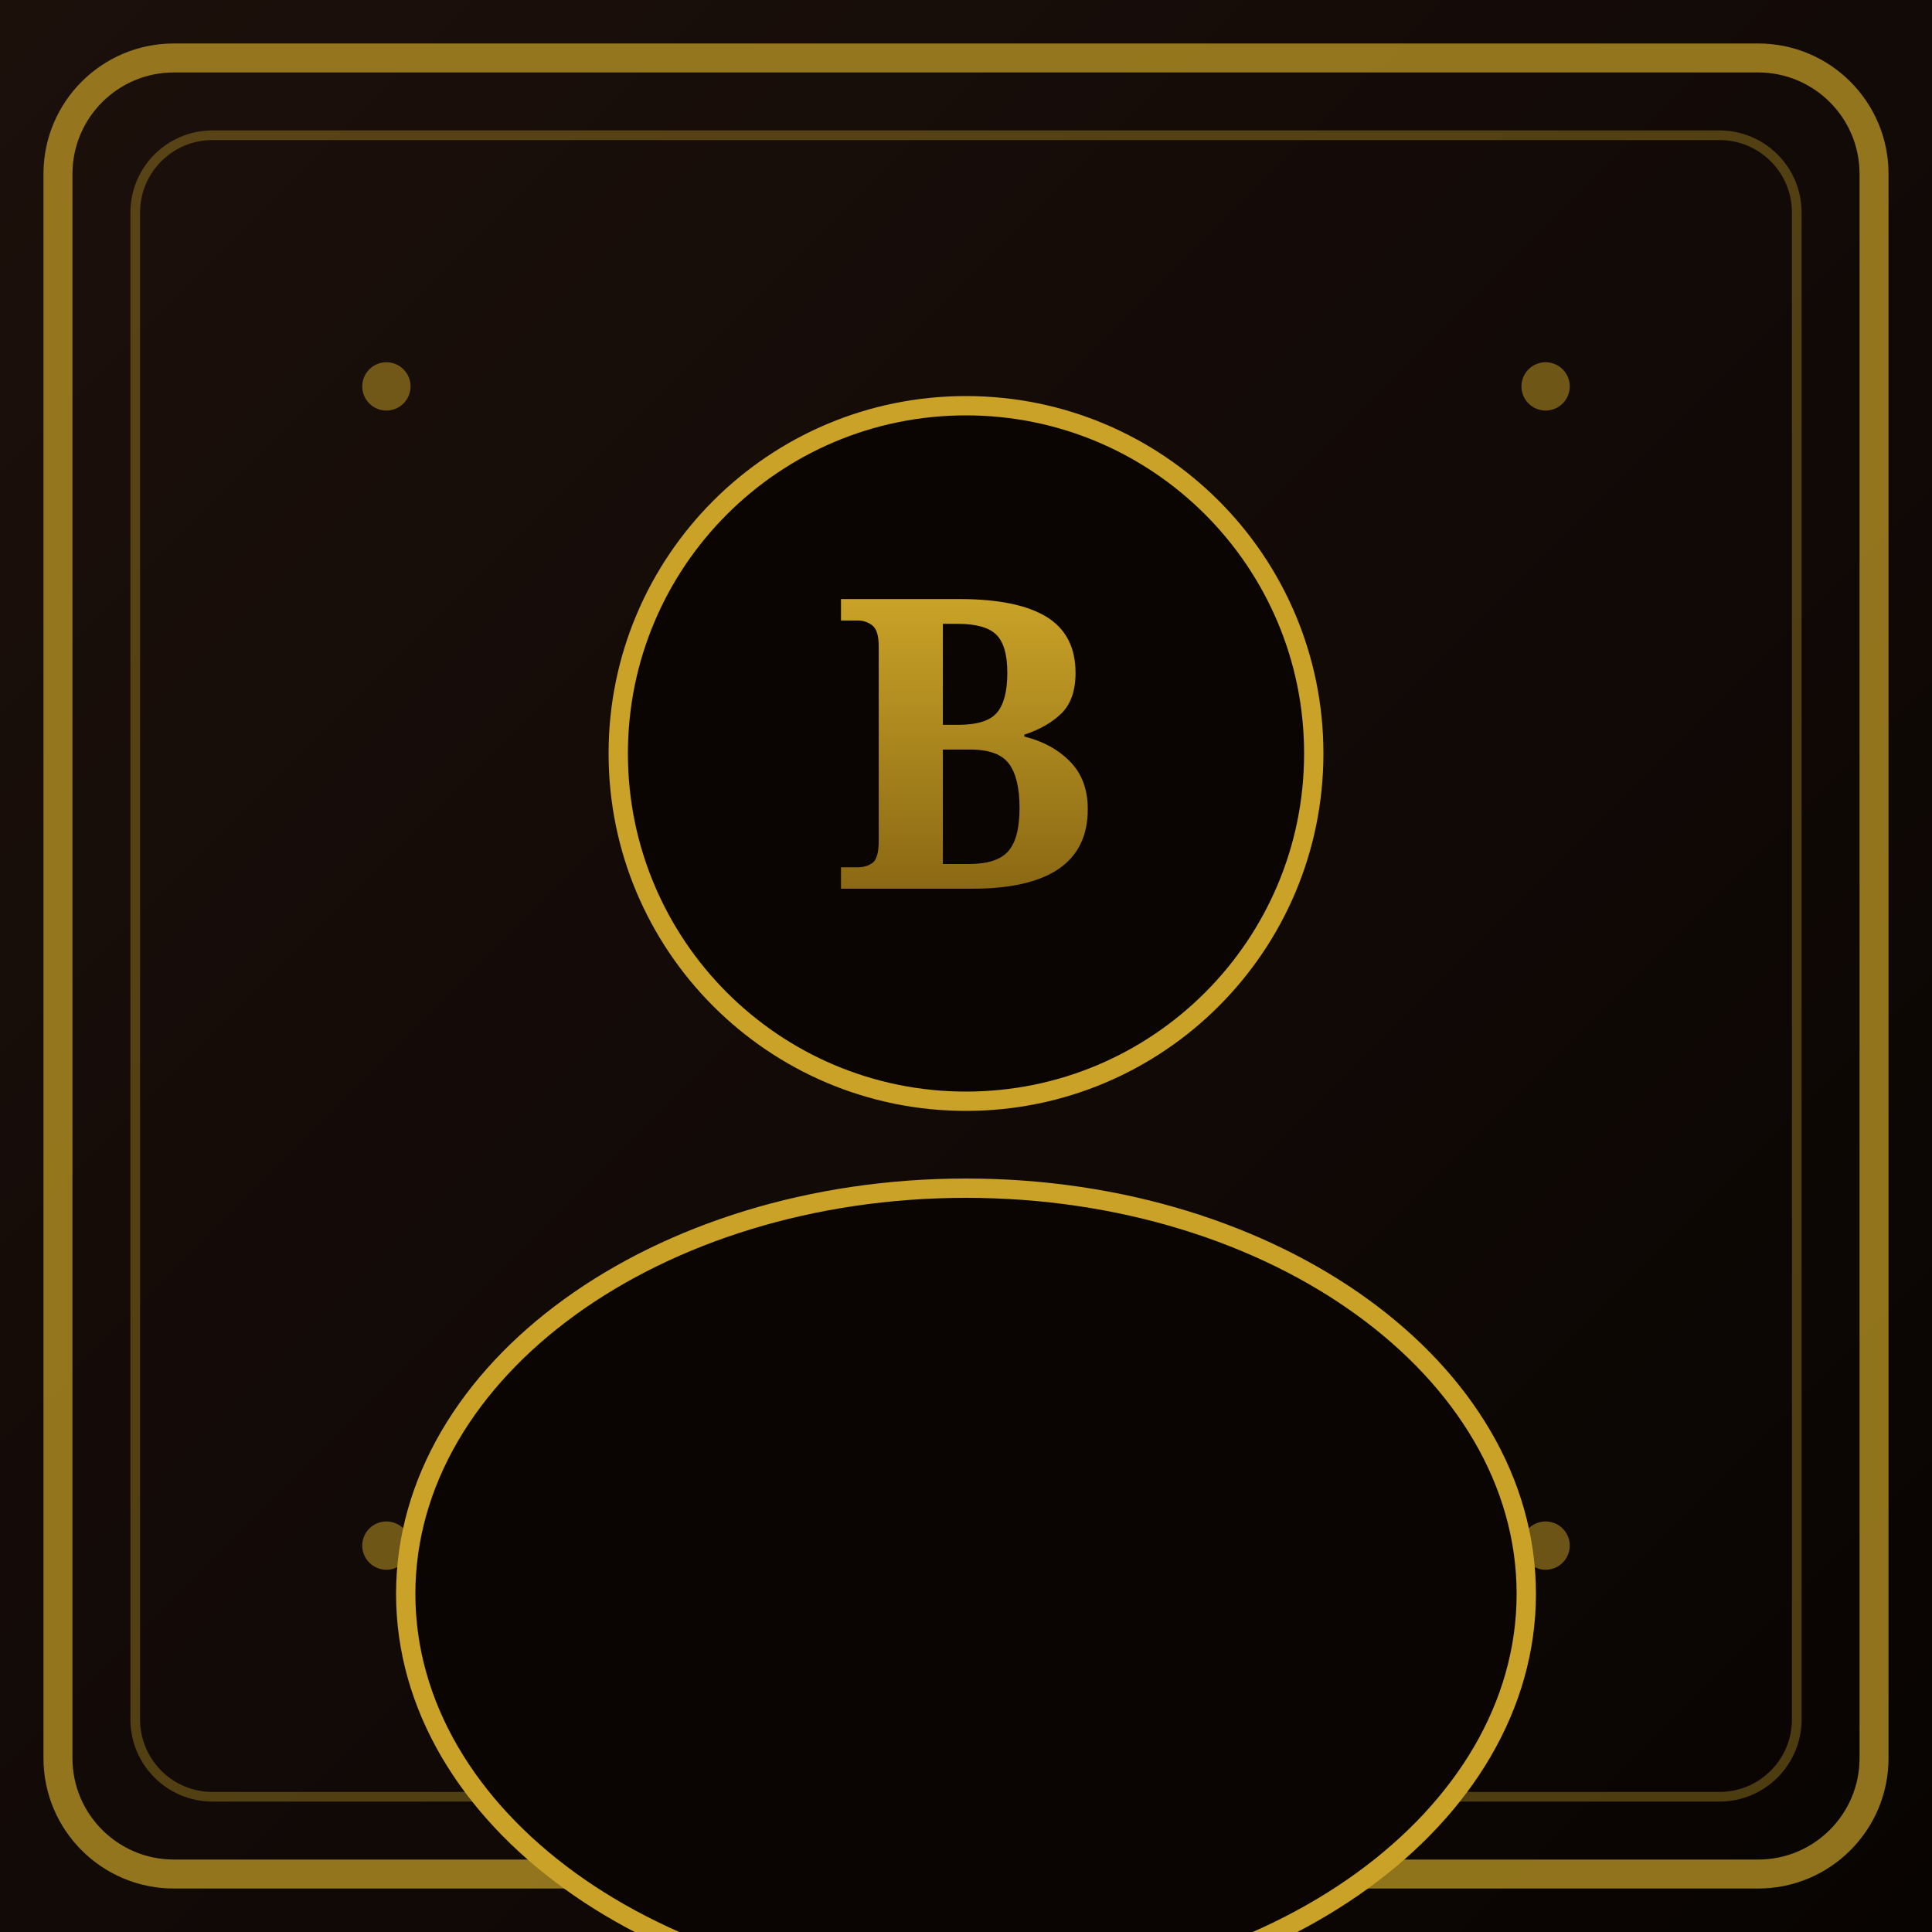
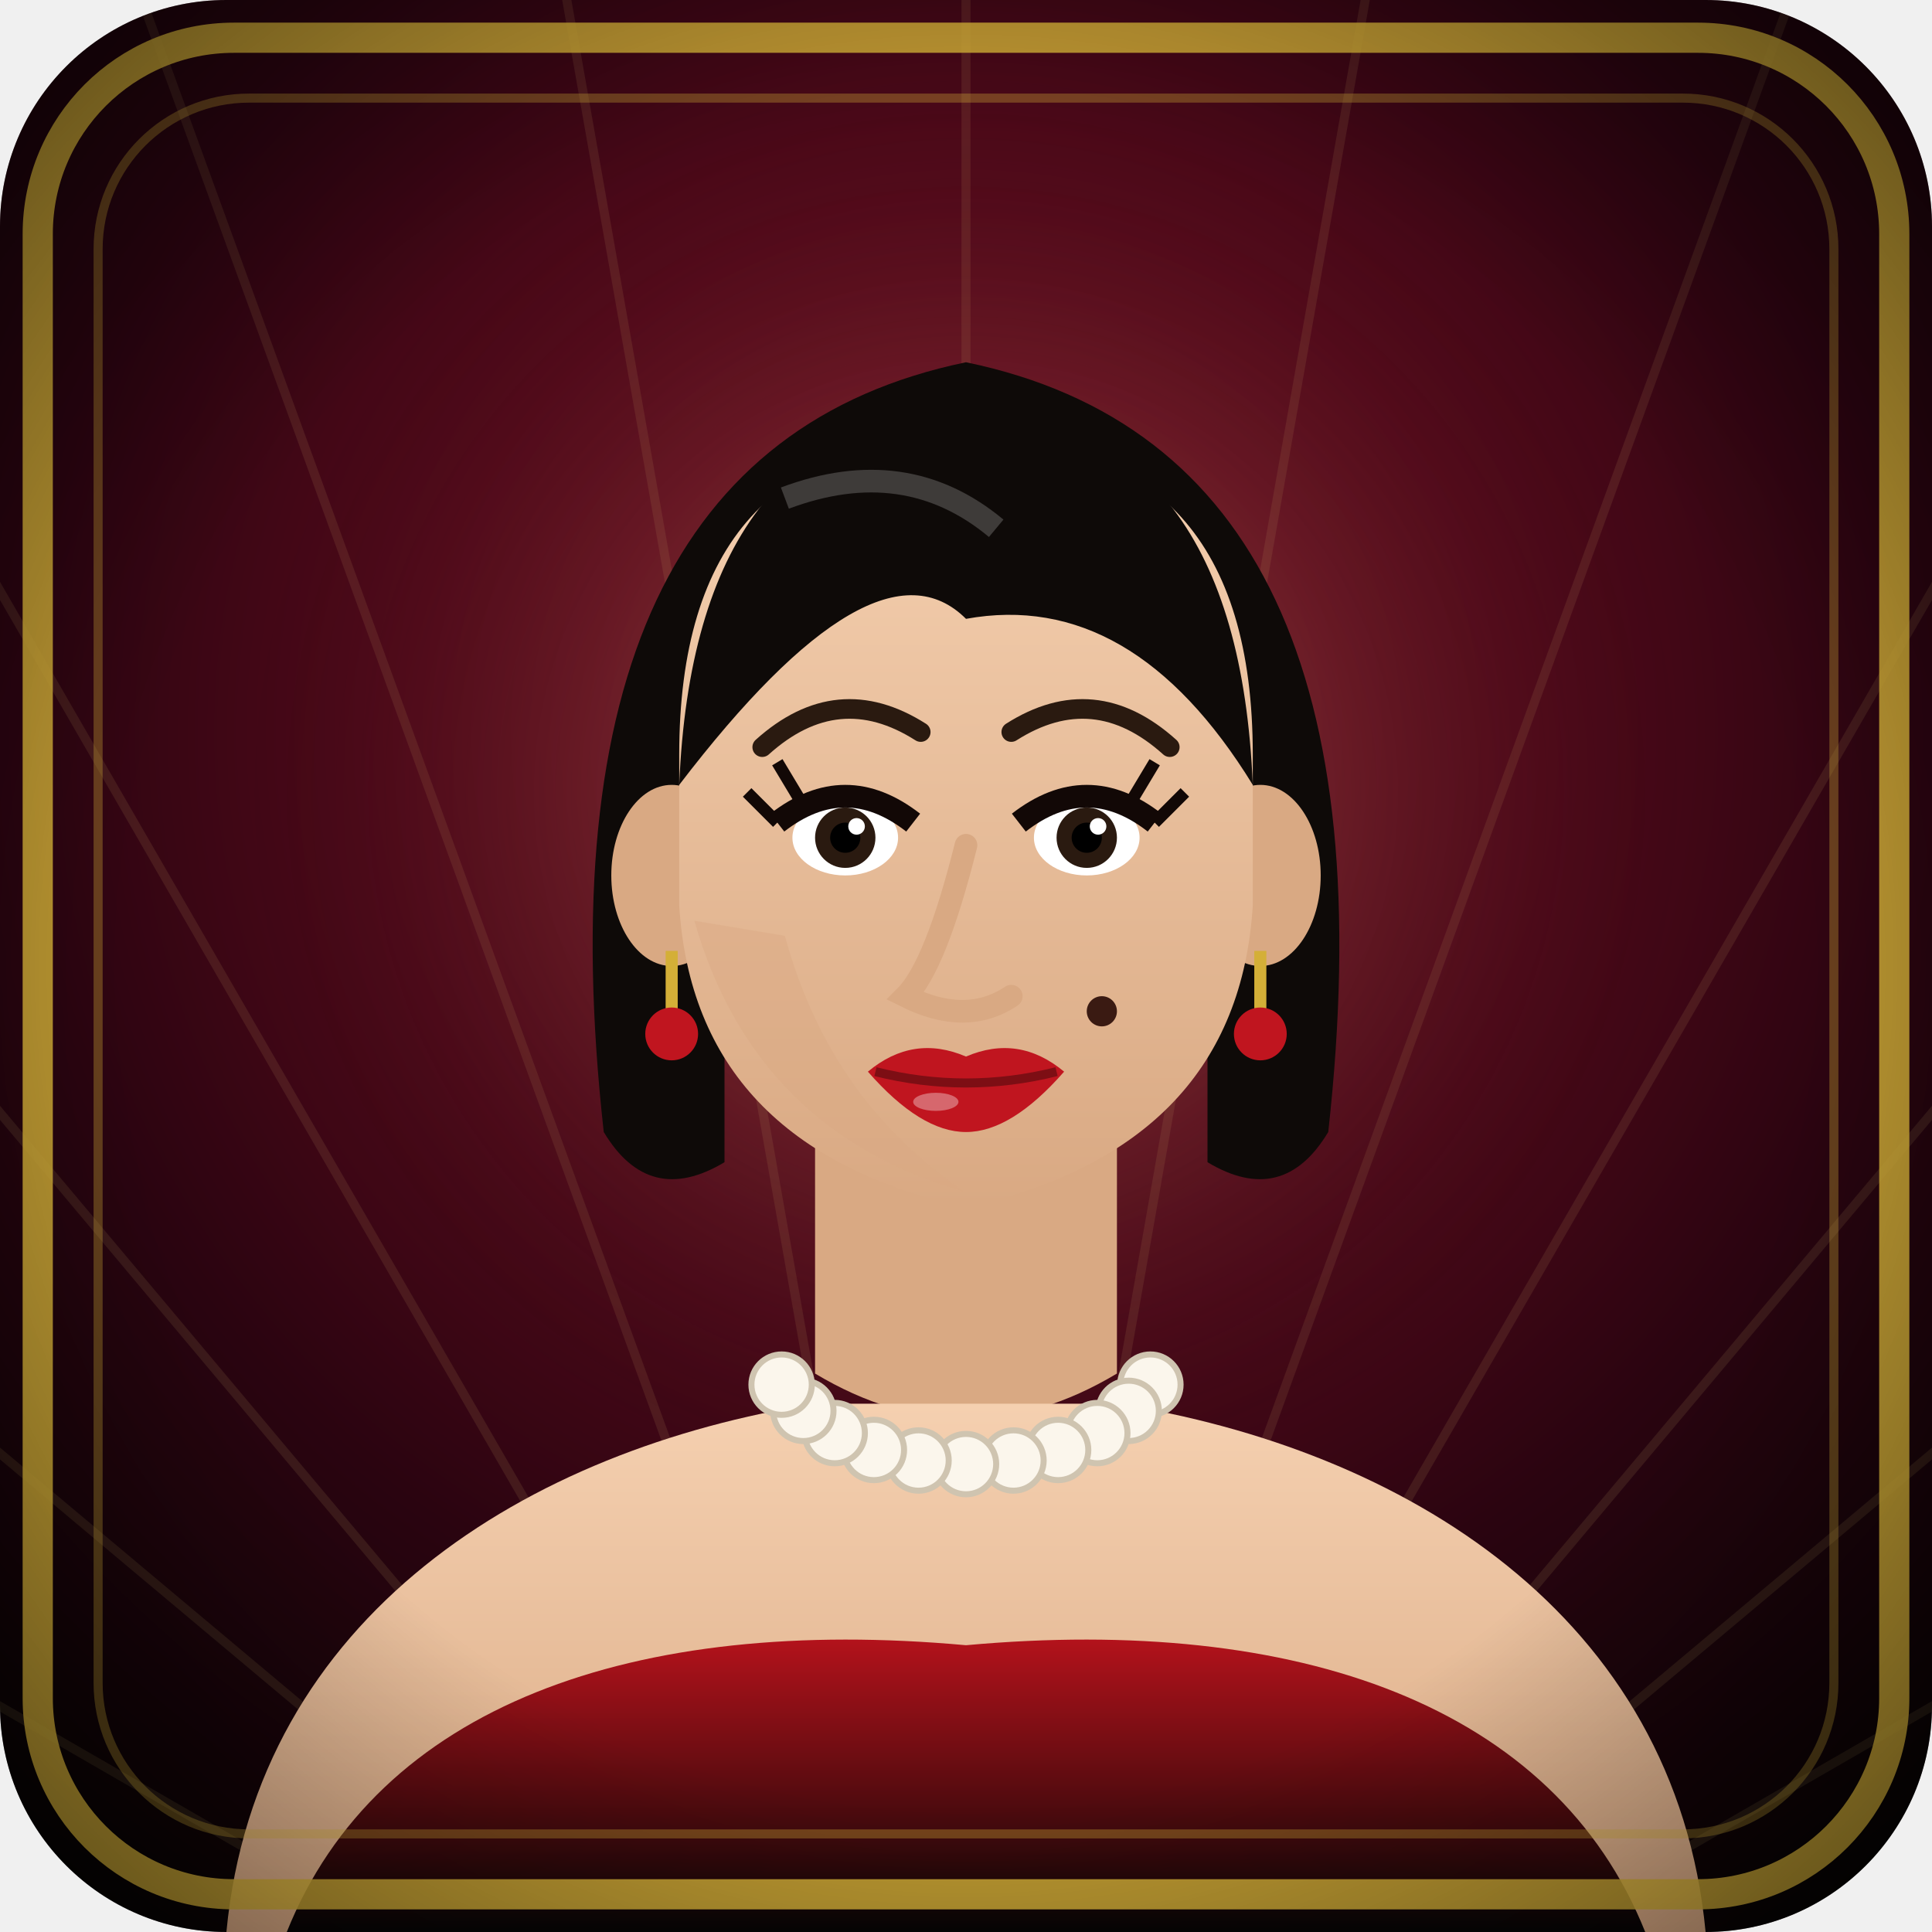
- <svg xmlns="http://www.w3.org/2000/svg" width="200" height="200" viewBox="0 0 200 200">
+ <svg xmlns="http://www.w3.org/2000/svg" viewBox="0 0 256 256" width="256" height="256">
  <defs>
-     <linearGradient id="bg2" x1="0%" y1="0%" x2="100%" y2="100%">
-       <stop offset="0%" style="stop-color:#1c100b" />
-       <stop offset="50%" style="stop-color:#120a07" />
-       <stop offset="100%" style="stop-color:#080402" />
+     <clipPath id="a2clip">
+       <rect width="256" height="256" rx="30" />
+     </clipPath>
+     <radialGradient id="a2bg" cx="50%" cy="38%" r="75%">
+       <stop offset="0" stop-color="#8b1028" />
+       <stop offset="0.65" stop-color="#2a0410" />
+       <stop offset="1" stop-color="#050302" />
+     </radialGradient>
+     <radialGradient id="a2halo" cx="50%" cy="50%" r="50%">
+       <stop offset="0" stop-color="rgba(255,220,150,0.35)" />
+       <stop offset="1" stop-color="rgba(0,0,0,0)" />
+     </radialGradient>
+     <linearGradient id="a2skin" x1="0" y1="0" x2="0" y2="1">
+       <stop offset="0" stop-color="#f5d0b0" />
+       <stop offset="1" stop-color="#d9a983" />
    </linearGradient>
-     <linearGradient id="gold2" x1="0%" y1="0%" x2="0%" y2="100%">
-       <stop offset="0%" style="stop-color:#c9a227" />
-       <stop offset="100%" style="stop-color:#8b6914" />
+     <linearGradient id="a2suit" x1="0" y1="0" x2="0" y2="1">
+       <stop offset="0" stop-color="#b3121b" />
+       <stop offset="1" stop-color="#050505" />
    </linearGradient>
+     <radialGradient id="a2vig" cx="50%" cy="50%" r="72%">
+       <stop offset="0.6" stop-color="rgba(0,0,0,0)" />
+       <stop offset="1" stop-color="rgba(0,0,0,0.55)" />
+     </radialGradient>
  </defs>
-   <rect width="200" height="200" fill="url(#bg2)" />
-   <rect x="6" y="6" width="188" height="188" fill="none" stroke="#c9a227" stroke-width="3" rx="12" opacity="0.7" />
-   <rect x="14" y="14" width="172" height="172" fill="none" stroke="#c9a227" stroke-width="1" rx="8" opacity="0.35" />
-   <circle cx="100" cy="78" r="36" fill="#0a0503" stroke="#c9a227" stroke-width="2" />
-   <ellipse cx="100" cy="165" rx="58" ry="42" fill="#0a0503" stroke="#c9a227" stroke-width="2" />
-   <text x="100" y="92" text-anchor="middle" font-size="42" fill="url(#gold2)" font-family="Georgia, serif" font-weight="bold">B</text>
-   <circle cx="40" cy="40" r="2.5" fill="#c9a227" opacity="0.5" />
-   <circle cx="160" cy="40" r="2.5" fill="#c9a227" opacity="0.5" />
-   <circle cx="40" cy="160" r="2.5" fill="#c9a227" opacity="0.5" />
-   <circle cx="160" cy="160" r="2.5" fill="#c9a227" opacity="0.5" />
+   <g clip-path="url(#a2clip)">
+     <rect width="256" height="256" fill="url(#a2bg)" />
+     <path d="M128 300 L503.877 163.192" stroke="#f3d27a" stroke-width="1.2" opacity="0.10" />
+     <path d="M128 300 L474.41 100" stroke="#f3d27a" stroke-width="1.2" opacity="0.10" />
+     <path d="M128 300 L434.418 42.885" stroke="#f3d27a" stroke-width="1.2" opacity="0.10" />
+     <path d="M128 300 L385.115 -6.418" stroke="#f3d27a" stroke-width="1.2" opacity="0.10" />
+     <path d="M128 300 L328 -46.41" stroke="#f3d27a" stroke-width="1.2" opacity="0.10" />
+     <path d="M128 300 L264.808 -75.877" stroke="#f3d27a" stroke-width="1.2" opacity="0.10" />
+     <path d="M128 300 L197.459 -93.923" stroke="#f3d27a" stroke-width="1.2" opacity="0.10" />
+     <path d="M128 300 L128 -100.0" stroke="#f3d27a" stroke-width="1.2" opacity="0.10" />
+     <path d="M128 300 L58.541 -93.923" stroke="#f3d27a" stroke-width="1.2" opacity="0.10" />
+     <path d="M128 300 L-8.808 -75.877" stroke="#f3d27a" stroke-width="1.2" opacity="0.10" />
+     <path d="M128 300 L-72 -46.41" stroke="#f3d27a" stroke-width="1.2" opacity="0.10" />
+     <path d="M128 300 L-129.115 -6.418" stroke="#f3d27a" stroke-width="1.2" opacity="0.10" />
+     <path d="M128 300 L-178.418 42.885" stroke="#f3d27a" stroke-width="1.2" opacity="0.10" />
+     <path d="M128 300 L-218.41 100" stroke="#f3d27a" stroke-width="1.2" opacity="0.10" />
+     <path d="M128 300 L-247.877 163.192" stroke="#f3d27a" stroke-width="1.2" opacity="0.10" />
+     <circle cx="128" cy="105" r="95" fill="url(#a2halo)" />
+     <path d="M80 150 Q70 60 128 48 Q186 60 176 150 Q170 160 160 154 L160 100 L96 100 L96 154 Q86 160 80 150 Z" fill="#0e0a08" />
+     <path d="M108 140 L108 182 Q128 194 148 182 L148 140 Z" fill="#d9a983" />
+     <path d="M30 256 C34 214 70 192 108 186 L148 186 C186 192 222 214 226 256 Z" fill="url(#a2skin)" />
+     <path d="M38 256 C50 226 84 214 128 218 C172 214 206 226 218 256 Z" fill="url(#a2suit)" />
+     <ellipse cx="89" cy="116" rx="8" ry="12" fill="#d9a983" />
+     <ellipse cx="167" cy="116" rx="8" ry="12" fill="#d9a983" />
+     <path d="M90 100 Q90 58 128 58 Q166 58 166 100 L166 120 Q164 152 128 160 Q92 152 90 120 Z" fill="url(#a2skin)" />
+     <path d="M92 122 Q100 150 128 158 Q110 146 104 124 Z" fill="#d9a983" opacity="0.45" />
+     <ellipse cx="112" cy="111" rx="7" ry="5" fill="#fff" />
+     <circle cx="112" cy="111" r="4" fill="#2a1a10" />
+     <circle cx="112" cy="111" r="2" fill="#000" />
+     <circle cx="113.5" cy="109.5" r="1.1" fill="#fff" />
+     <path d="M103 109 Q112 102 121 109" stroke="#120806" stroke-width="3" fill="none" />
+     <path d="M103 109 l-4 -4 M106 106 l-3 -5" stroke="#120806" stroke-width="1.6" />
+     <ellipse cx="144" cy="111" rx="7" ry="5" fill="#fff" />
+     <circle cx="144" cy="111" r="4" fill="#2a1a10" />
+     <circle cx="144" cy="111" r="2" fill="#000" />
+     <circle cx="145.5" cy="109.5" r="1.1" fill="#fff" />
+     <path d="M135 109 Q144 102 153 109" stroke="#120806" stroke-width="3" fill="none" />
+     <path d="M153 109 l4 -4 M150 106 l3 -5" stroke="#120806" stroke-width="1.6" />
+     <path d="M101 99 Q111 90 122 97" stroke="#2a1a10" stroke-width="2.6" fill="none" stroke-linecap="round" />
+     <path d="M134 97 Q145 90 155 99" stroke="#2a1a10" stroke-width="2.6" fill="none" stroke-linecap="round" />
+     <path d="M128 112 Q124 128 120 132 Q128 136 134 132" stroke="#d9a983" stroke-width="3" fill="none" stroke-linecap="round" />
+     <path d="M115 142 Q121 137 128 140 Q135 137 141 142 Q134 150 128 150 Q122 150 115 142 Z" fill="#c0151f" />
+     <path d="M116 142 Q128 145 140 142" stroke="#000" stroke-opacity="0.35" stroke-width="1.2" fill="none" />
+     <ellipse cx="124" cy="146" rx="3" ry="1.2" fill="#fff" opacity="0.35" />
+     <circle cx="146" cy="134" r="2" fill="#3a1a12" />
+     <path d="M90 104 Q92 56 128 54 Q164 56 166 104 Q150 78 128 82 Q116 70 90 104 Z" fill="#0e0a08" />
+     <path d="M104 66 Q120 60 132 70" stroke="#fff" stroke-opacity="0.2" stroke-width="3" fill="none" />
+     <path d="M89 126 L89 134" stroke="#d4af37" stroke-width="1.6" />
+     <circle cx="89" cy="137" r="3.5" fill="#c0151f" />
+     <path d="M167 126 L167 134" stroke="#d4af37" stroke-width="1.6" />
+     <circle cx="167" cy="137" r="3.5" fill="#c0151f" />
+     <circle cx="152.432" cy="183.472" r="4" fill="#fbf6ec" stroke="#cfc4b0" stroke-width="0.8" />
+     <circle cx="149.555" cy="186.947" r="4" fill="#fbf6ec" stroke="#cfc4b0" stroke-width="0.8" />
+     <circle cx="145.397" cy="189.89" r="4" fill="#fbf6ec" stroke="#cfc4b0" stroke-width="0.8" />
+     <circle cx="140.206" cy="192.127" r="4" fill="#fbf6ec" stroke="#cfc4b0" stroke-width="0.8" />
+     <circle cx="134.29" cy="193.525" r="4" fill="#fbf6ec" stroke="#cfc4b0" stroke-width="0.8" />
+     <circle cx="128.0" cy="194.0" r="4" fill="#fbf6ec" stroke="#cfc4b0" stroke-width="0.8" />
+     <circle cx="121.71" cy="193.525" r="4" fill="#fbf6ec" stroke="#cfc4b0" stroke-width="0.8" />
+     <circle cx="115.794" cy="192.127" r="4" fill="#fbf6ec" stroke="#cfc4b0" stroke-width="0.8" />
+     <circle cx="110.603" cy="189.89" r="4" fill="#fbf6ec" stroke="#cfc4b0" stroke-width="0.8" />
+     <circle cx="106.445" cy="186.947" r="4" fill="#fbf6ec" stroke="#cfc4b0" stroke-width="0.8" />
+     <circle cx="103.568" cy="183.472" r="4" fill="#fbf6ec" stroke="#cfc4b0" stroke-width="0.8" />
+     <rect x="5" y="5" width="246" height="246" rx="26" fill="none" stroke="#d4af37" stroke-width="4" opacity="0.85" />
+     <rect x="13" y="13" width="230" height="230" rx="20" fill="none" stroke="#d4af37" stroke-width="1.2" opacity="0.35" />
+     <rect width="256" height="256" rx="30" fill="url(#a2vig)" />
+   </g>
</svg>
